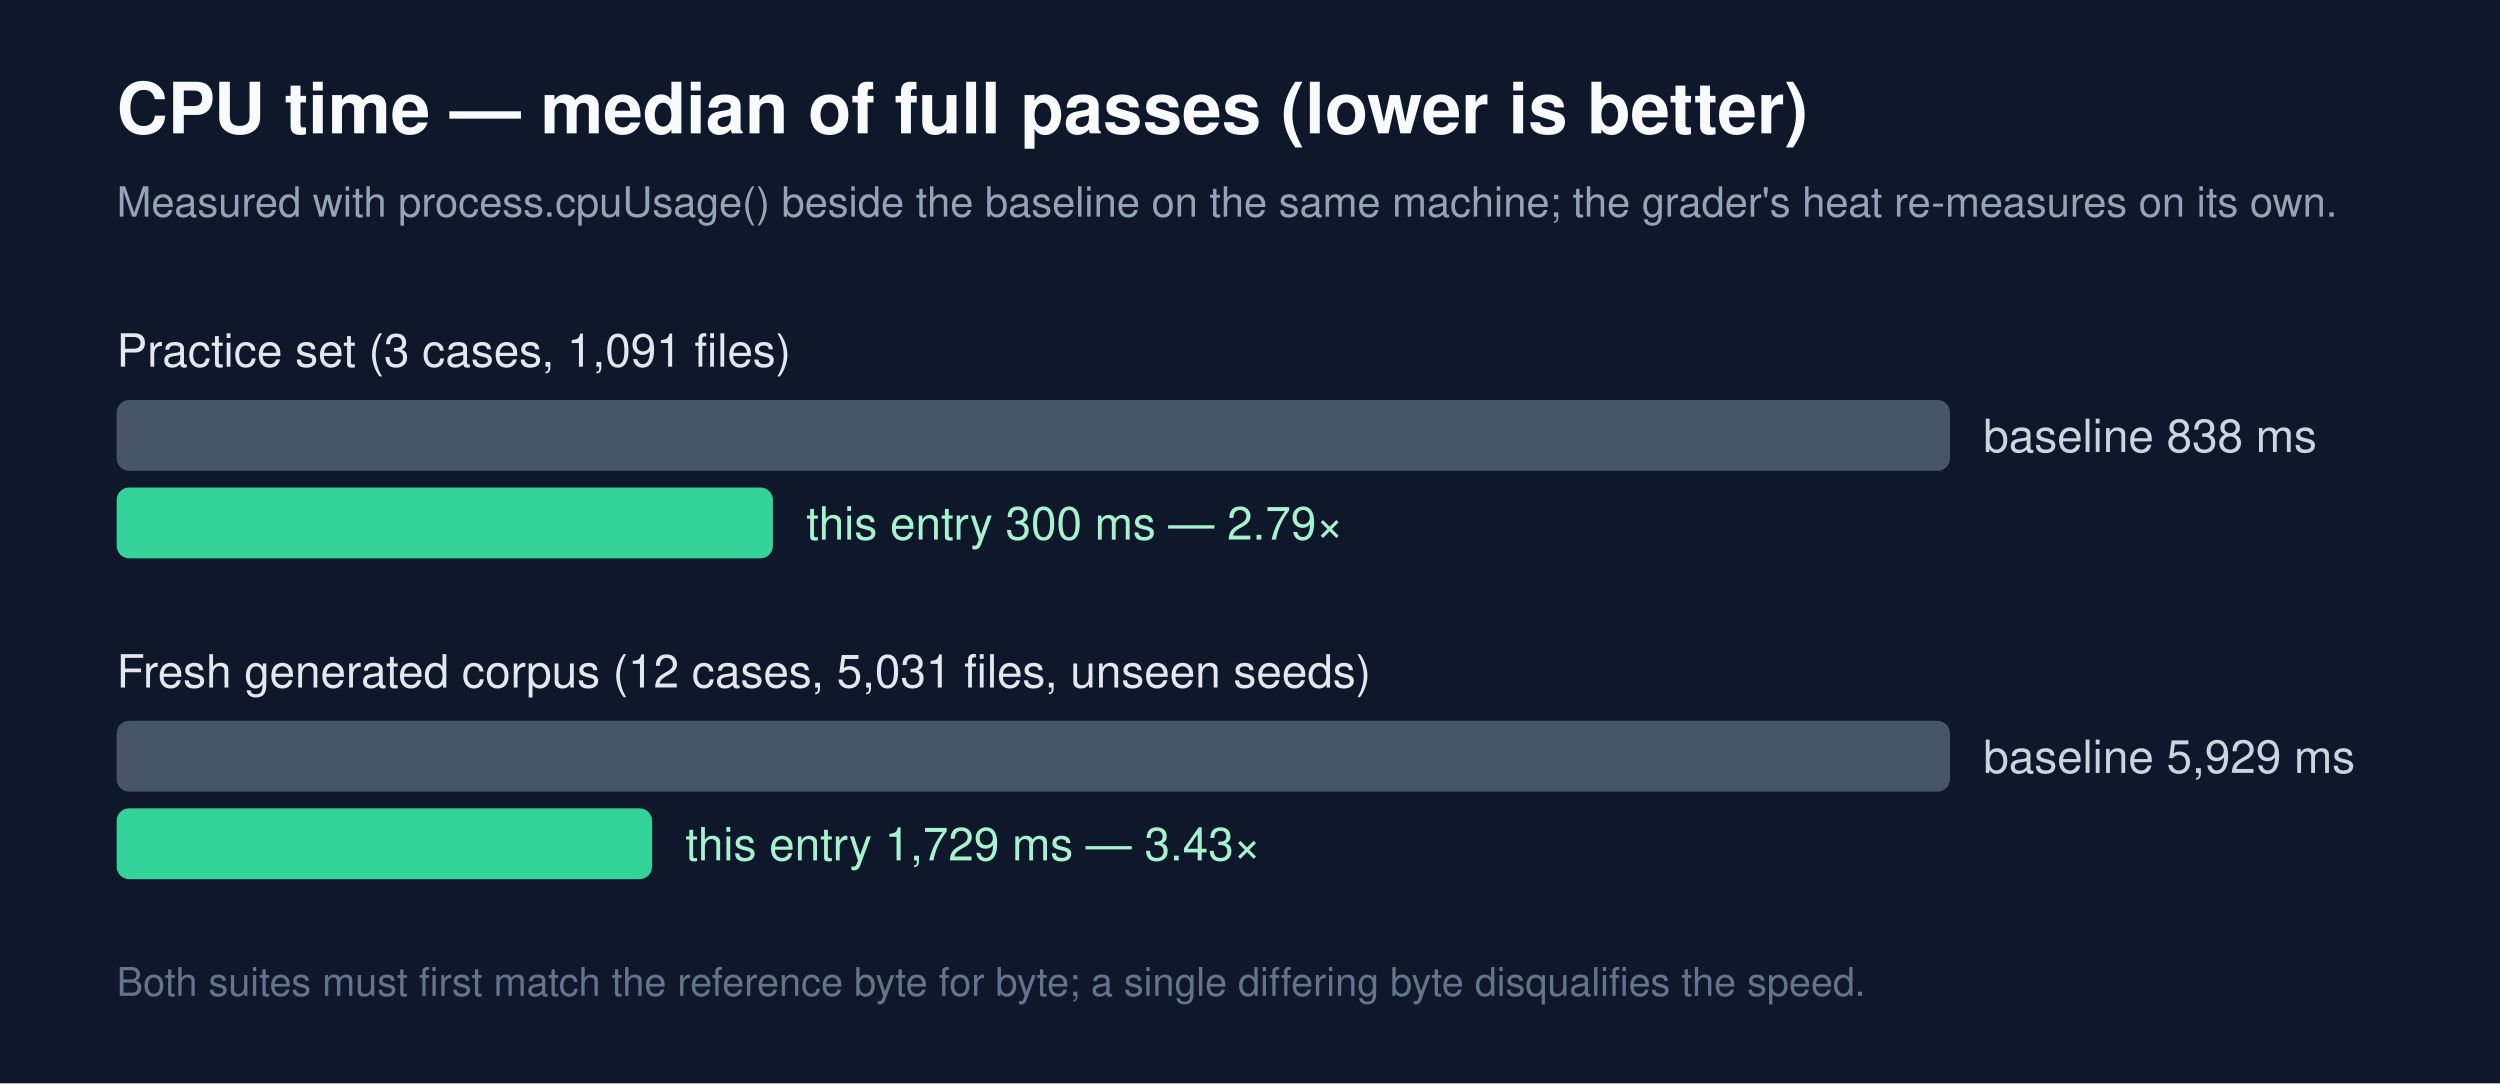
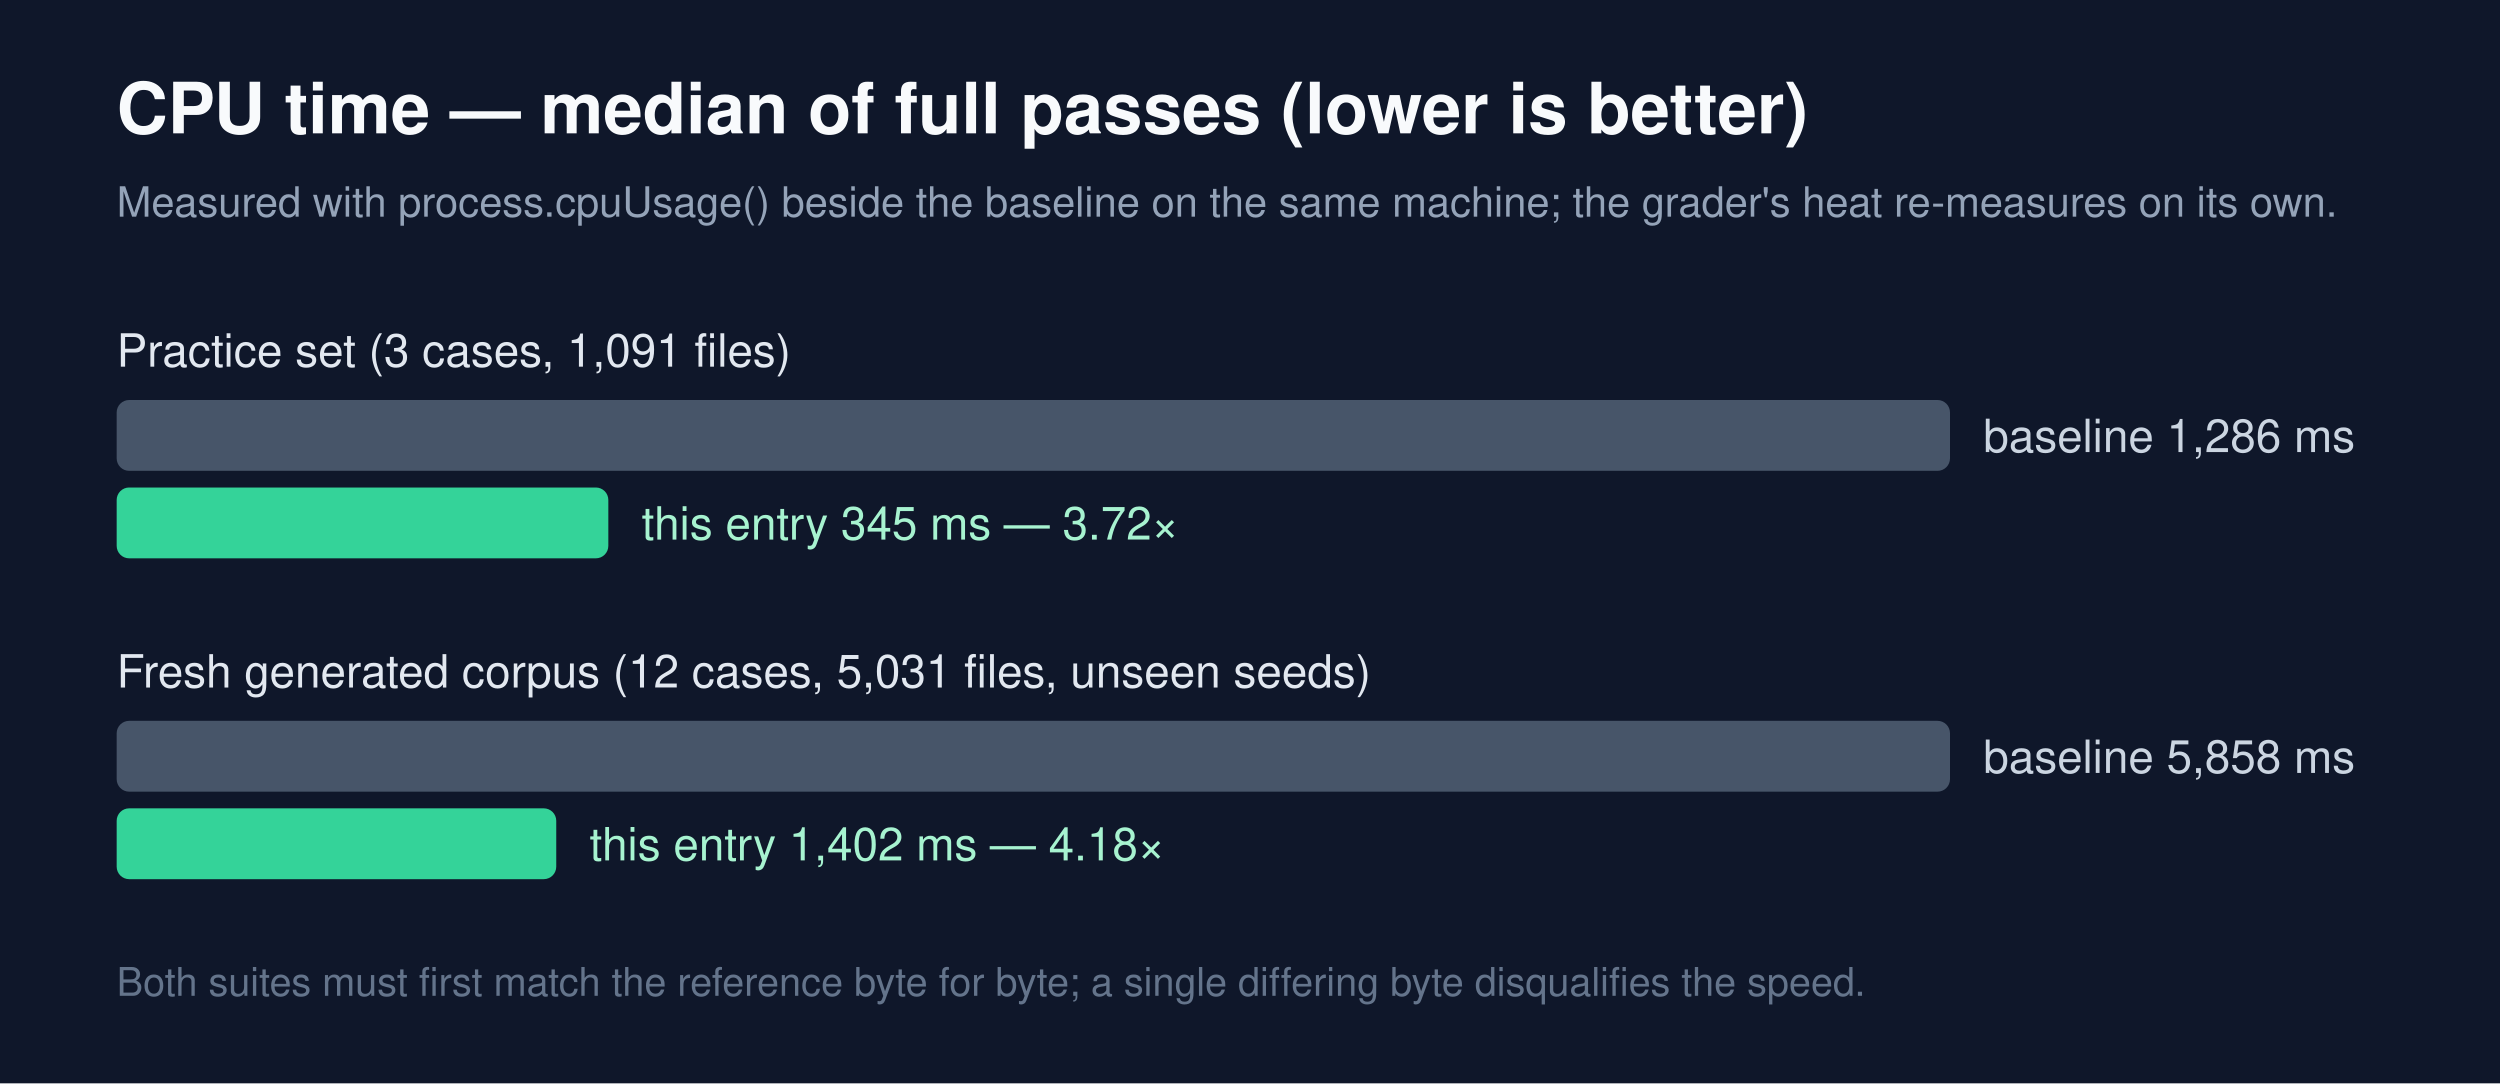
<svg xmlns="http://www.w3.org/2000/svg" width="1200" height="520" viewBox="0 0 1200 520">
  <rect width="1200" height="520" fill="#0f172a" />
  <text x="56" y="64" font-family="Segoe UI, Helvetica, Arial, sans-serif" font-size="34" font-weight="700" fill="#f8fafc">CPU time — median of full passes (lower is better)</text>
  <text x="56" y="104" font-family="Segoe UI, Helvetica, Arial, sans-serif" font-size="20" fill="#94a3b8">Measured with process.cpuUsage() beside the baseline on the same machine; the grader's heat re-measures on its own.</text>
  <g font-family="Segoe UI, Helvetica, Arial, sans-serif" font-size="22">
    <text x="56" y="176" fill="#e2e8f0">Practice set (3 cases, 1,091 files)</text>
    <rect x="56" y="192" width="880" height="34" rx="6" fill="#475569" />
-     <text x="952" y="217" fill="#cbd5e1">baseline 838 ms</text>
-     <rect x="56" y="234" width="315" height="34" rx="6" fill="#34d399" />
-     <text x="387" y="259" fill="#a7f3d0">this entry 300 ms — 2.79×</text>
+     <text x="952" y="217" fill="#cbd5e1">baseline 1,286 ms</text>
+     <rect x="56" y="234" width="236" height="34" rx="6" fill="#34d399" />
+     <text x="308" y="259" fill="#a7f3d0">this entry 345 ms — 3.72×</text>
    <text x="56" y="330" fill="#e2e8f0">Fresh generated corpus (12 cases, 5,031 files, unseen seeds)</text>
    <rect x="56" y="346" width="880" height="34" rx="6" fill="#475569" />
-     <text x="952" y="371" fill="#cbd5e1">baseline 5,929 ms</text>
-     <rect x="56" y="388" width="257" height="34" rx="6" fill="#34d399" />
-     <text x="329" y="413" fill="#a7f3d0">this entry 1,729 ms — 3.43×</text>
+     <text x="952" y="371" fill="#cbd5e1">baseline 5,858 ms</text>
+     <rect x="56" y="388" width="211" height="34" rx="6" fill="#34d399" />
+     <text x="283" y="413" fill="#a7f3d0">this entry 1,402 ms — 4.18×</text>
  </g>
  <text x="56" y="478" font-family="Segoe UI, Helvetica, Arial, sans-serif" font-size="19" fill="#64748b">Both suites must first match the reference byte for byte; a single differing byte disqualifies the speed.</text>
</svg>
